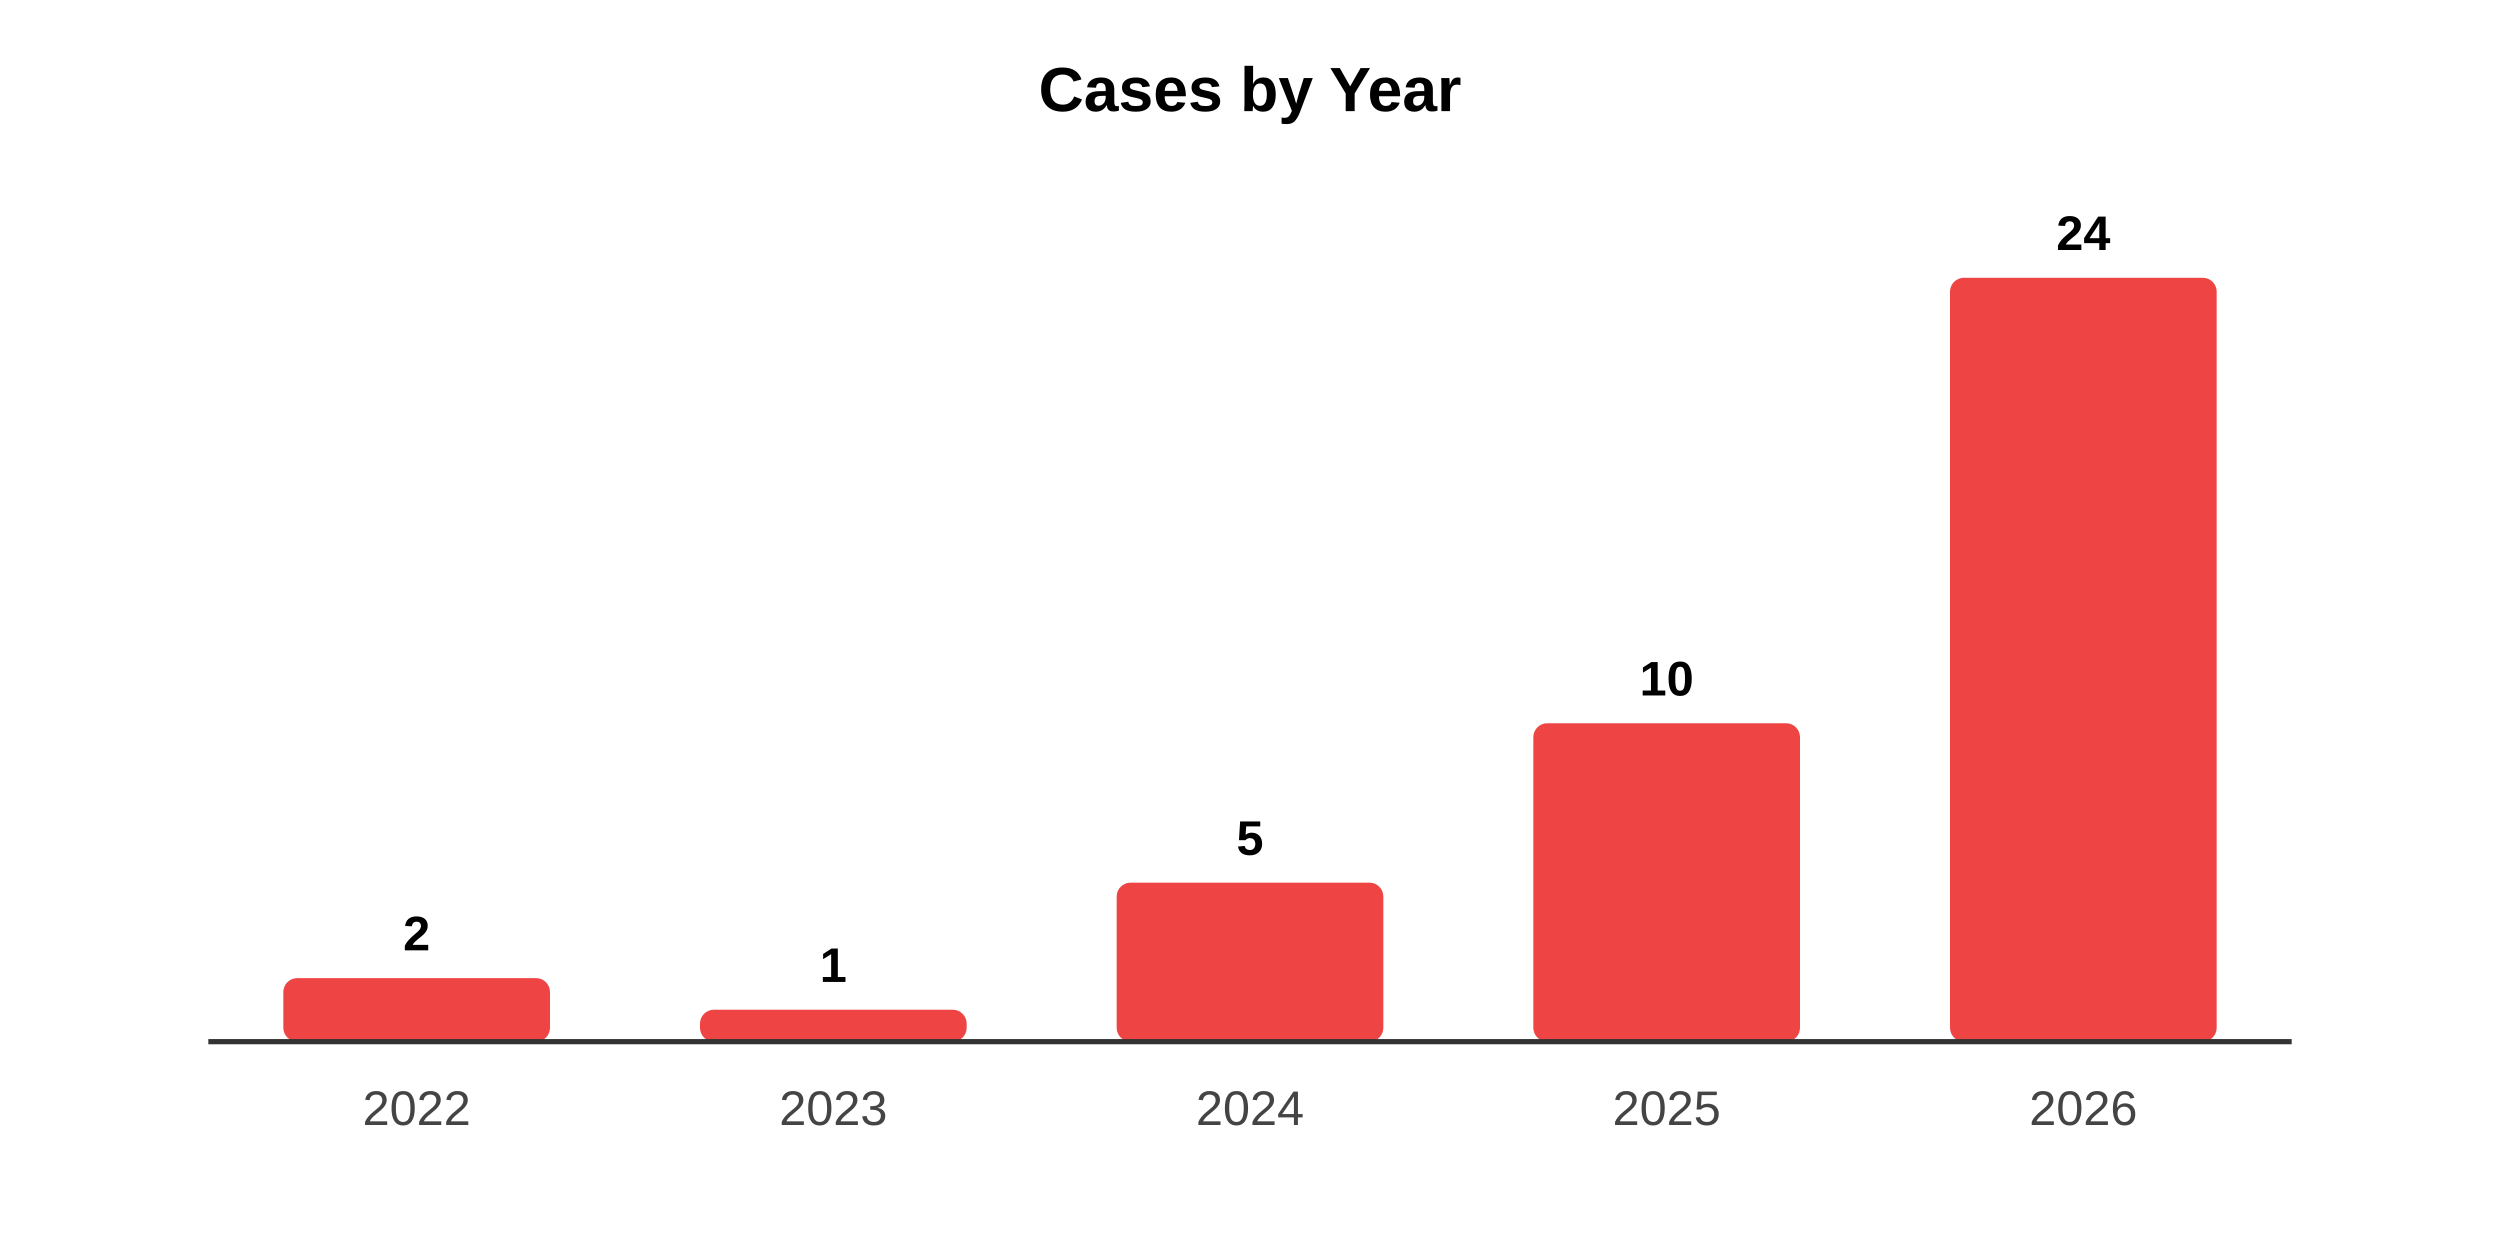
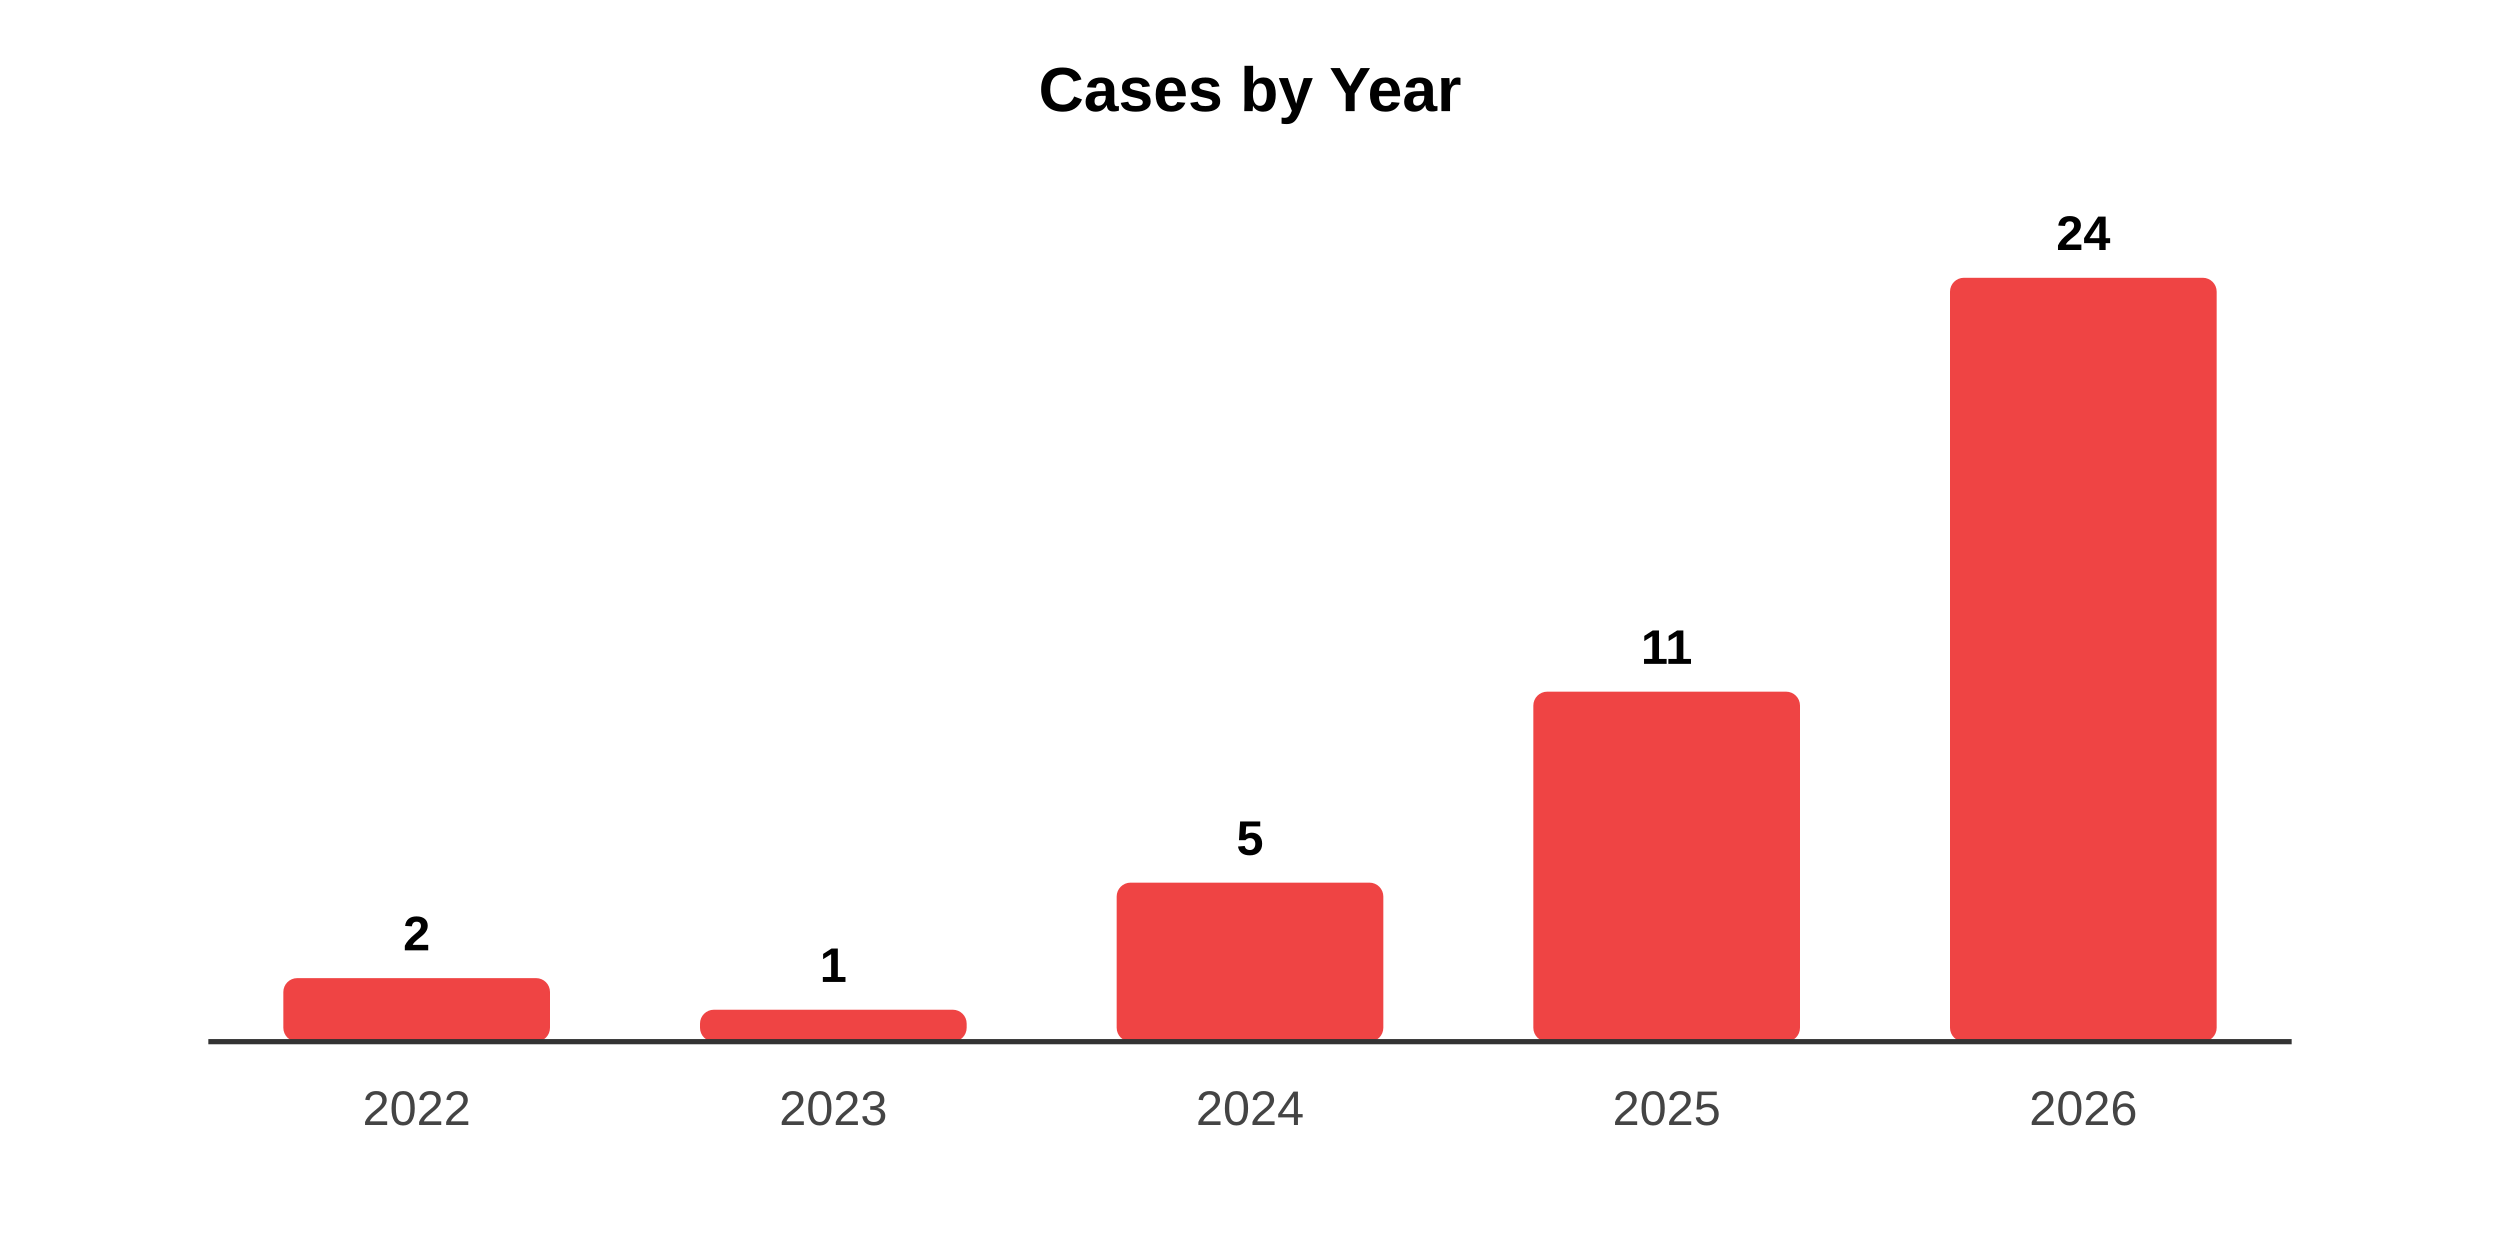
<svg xmlns="http://www.w3.org/2000/svg" width="720" height="360" viewBox="0 0 720 360" preserveAspectRatio="xMidYMid meet" font-family="Arial, Helvetica, sans-serif">
  <text x="360.0" y="32" text-anchor="middle" font-size="18" font-weight="700">Cases by Year</text>
  <rect x="81.6" y="281.7" width="76.8" height="18.3" rx="4" fill="#ef4444" />
  <text x="120.0" y="273.7" text-anchor="middle" font-size="14" font-weight="700">2</text>
  <text x="120.0" y="324" text-anchor="middle" font-size="14" fill="#444">2022</text>
  <rect x="201.6" y="290.8" width="76.8" height="9.2" rx="4" fill="#ef4444" />
  <text x="240.0" y="282.8" text-anchor="middle" font-size="14" font-weight="700">1</text>
  <text x="240.0" y="324" text-anchor="middle" font-size="14" fill="#444">2023</text>
  <rect x="321.6" y="254.2" width="76.8" height="45.8" rx="4" fill="#ef4444" />
  <text x="360.0" y="246.2" text-anchor="middle" font-size="14" font-weight="700">5</text>
  <text x="360.0" y="324" text-anchor="middle" font-size="14" fill="#444">2024</text>
-   <rect x="441.6" y="208.3" width="76.8" height="91.7" rx="4" fill="#ef4444" />
-   <text x="480.0" y="200.3" text-anchor="middle" font-size="14" font-weight="700">10</text>
+   <rect x="441.6" y="199.2" width="76.8" height="100.8" rx="4" fill="#ef4444" />
+   <text x="480.0" y="191.2" text-anchor="middle" font-size="14" font-weight="700">11</text>
  <text x="480.0" y="324" text-anchor="middle" font-size="14" fill="#444">2025</text>
  <rect x="561.6" y="80.0" width="76.8" height="220.0" rx="4" fill="#ef4444" />
  <text x="600.0" y="72.0" text-anchor="middle" font-size="14" font-weight="700">24</text>
  <text x="600.0" y="324" text-anchor="middle" font-size="14" fill="#444">2026</text>
  <line x1="60" y1="300" x2="660" y2="300" stroke="#333" stroke-width="1.5" />
</svg>
